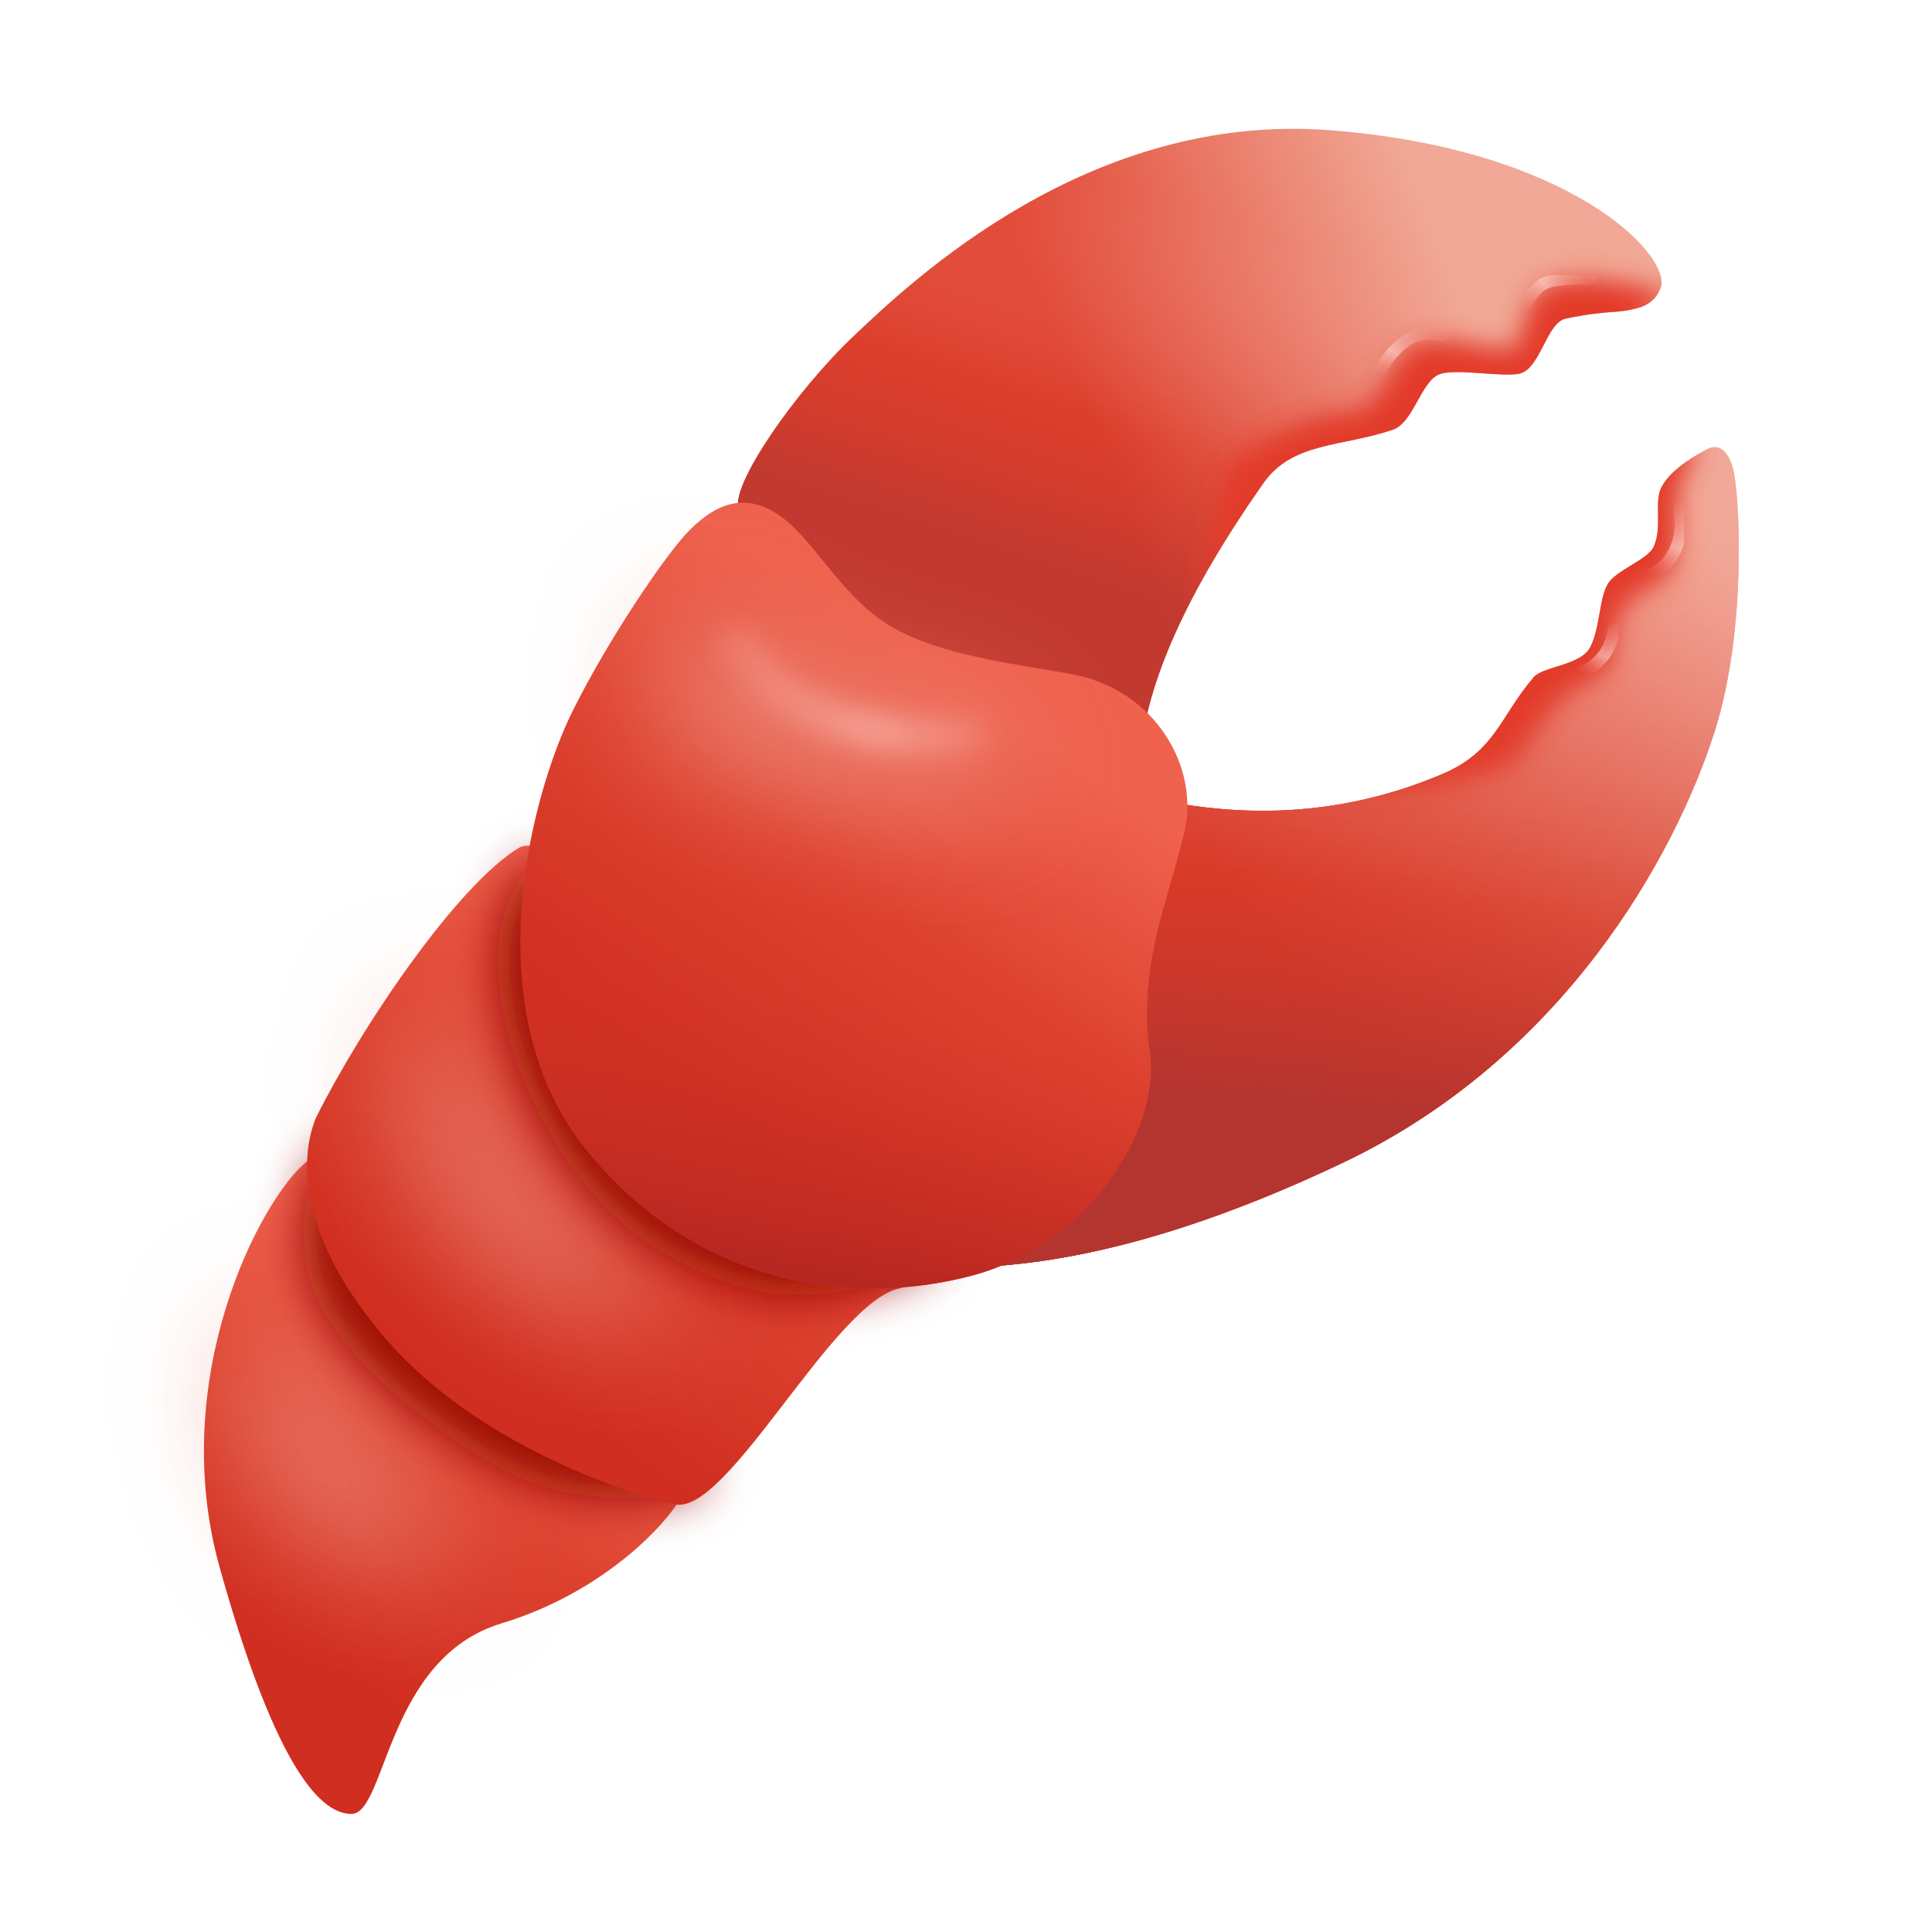
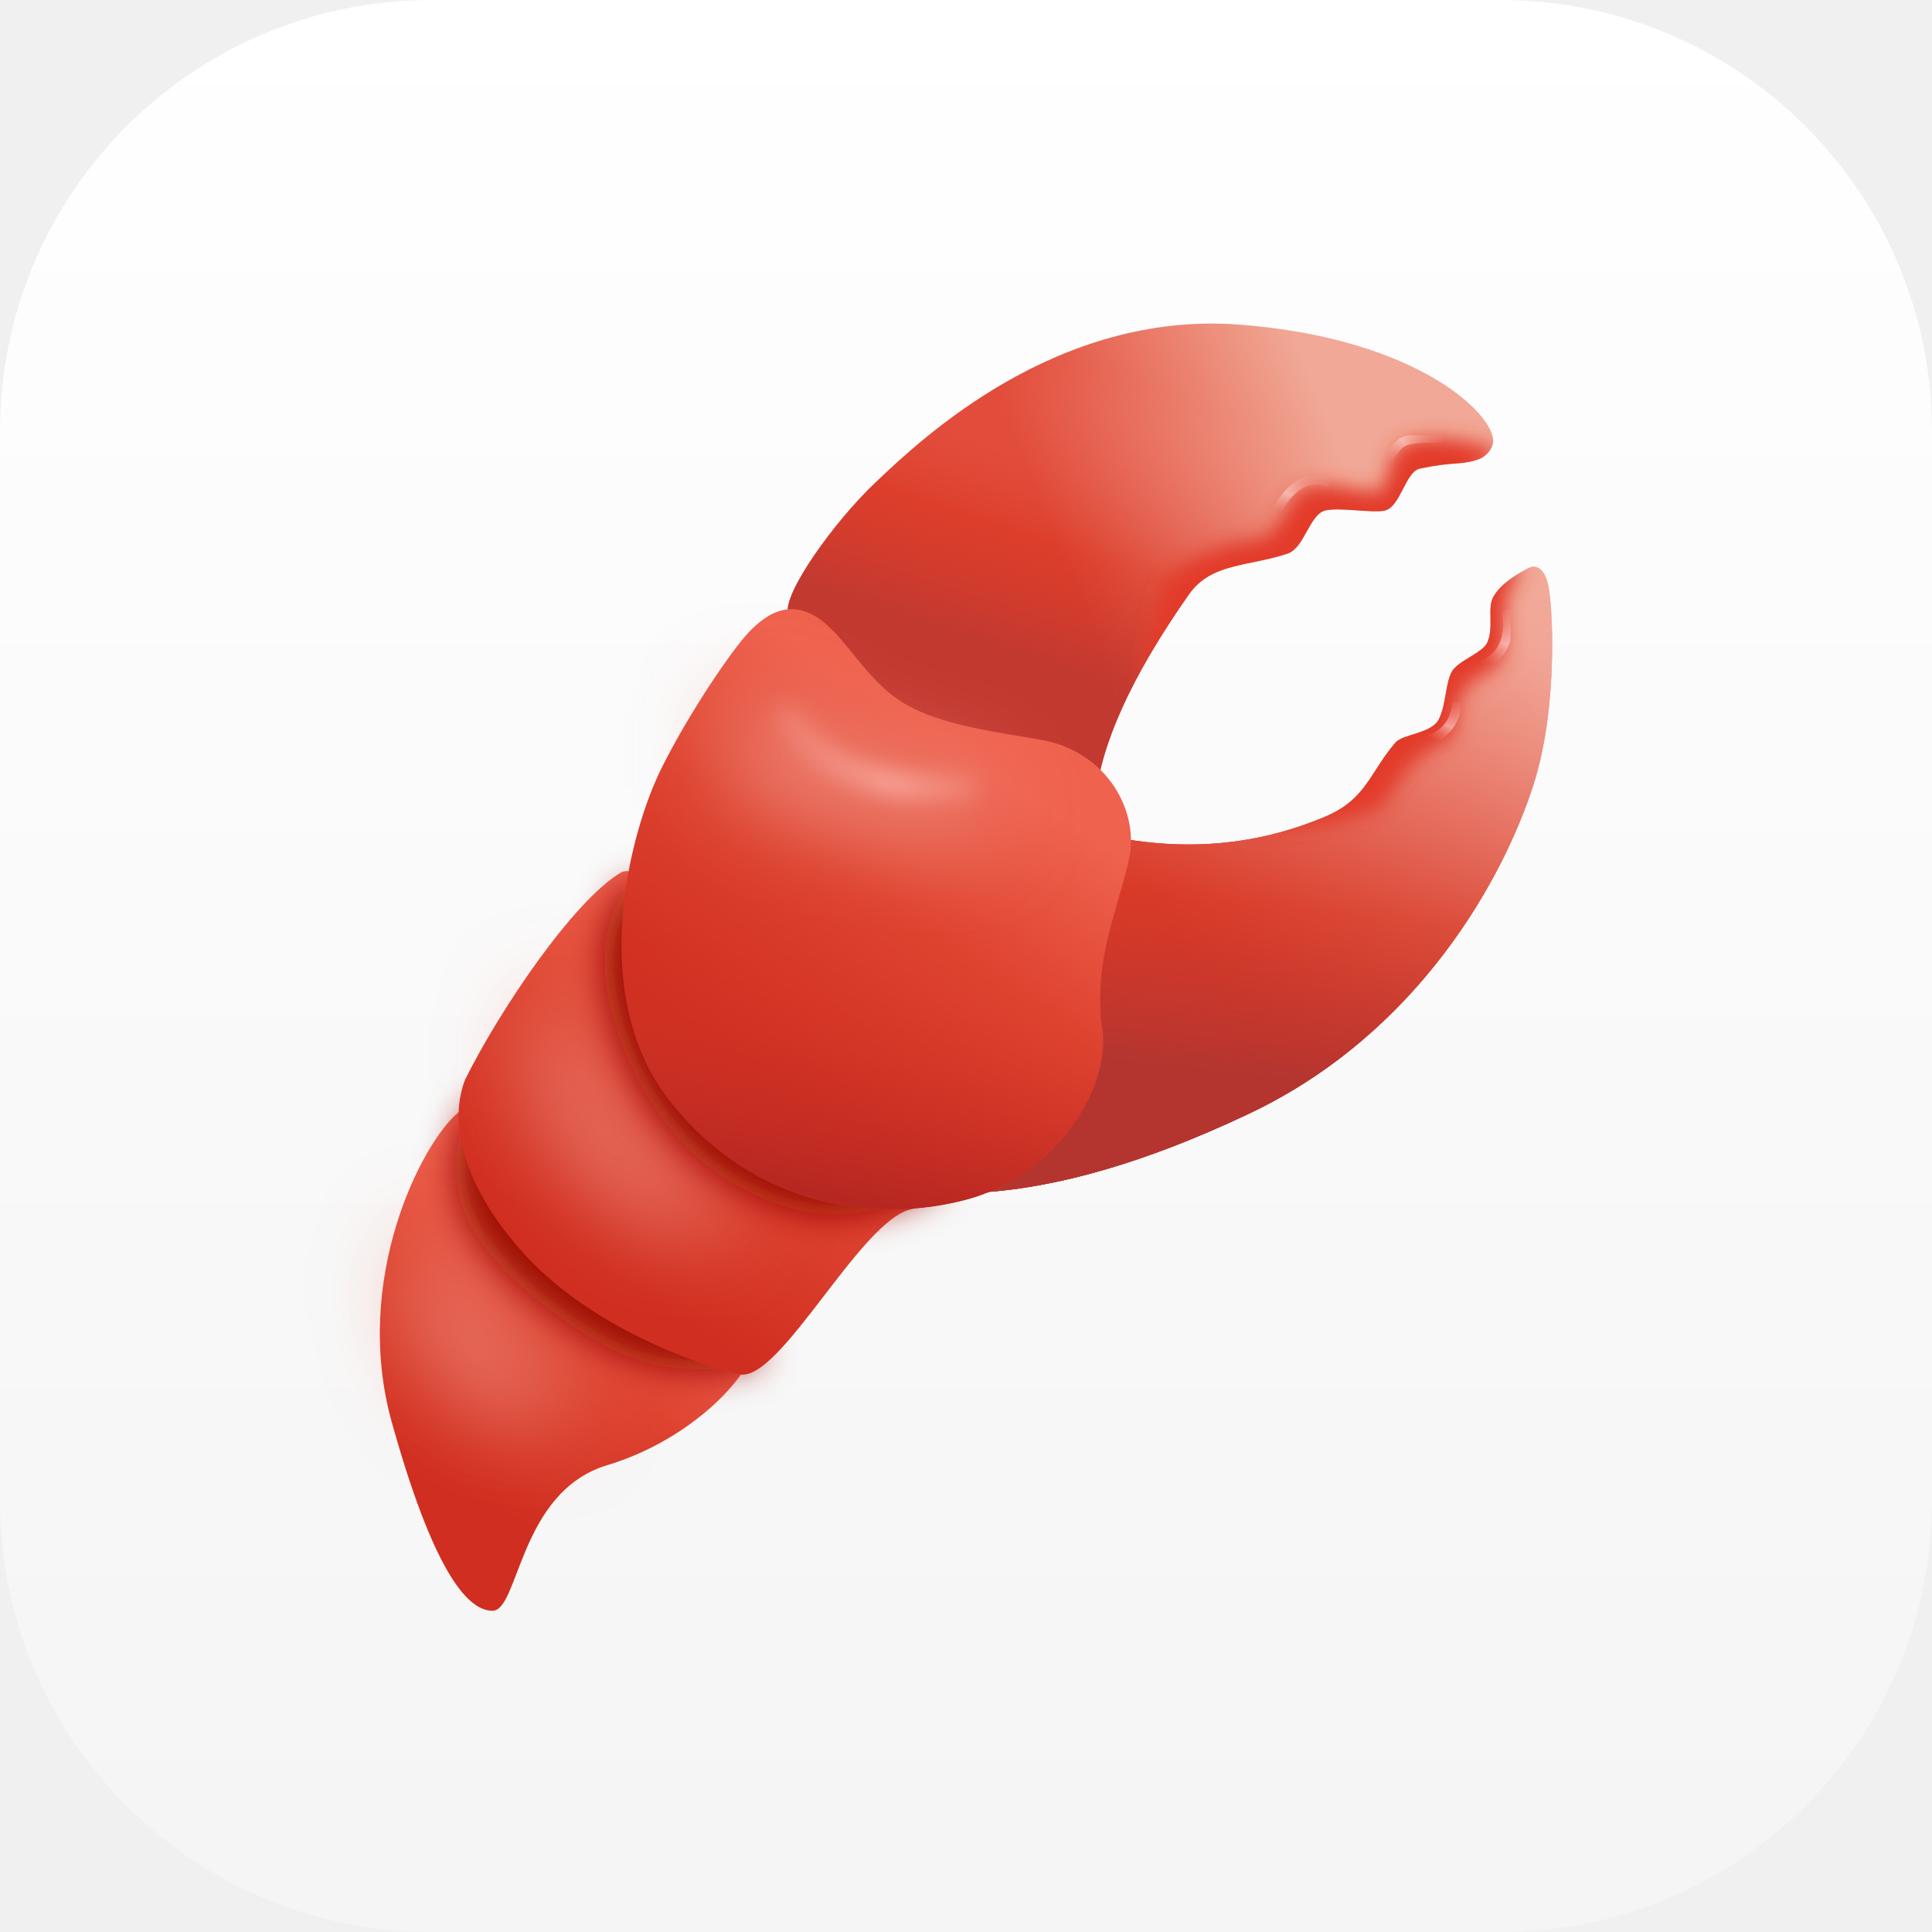
- <svg xmlns="http://www.w3.org/2000/svg" xmlns:xlink="http://www.w3.org/1999/xlink" width="180px" height="180px" viewBox="0 0 180 180" version="1.1">
+ <svg xmlns="http://www.w3.org/2000/svg" xmlns:xlink="http://www.w3.org/1999/xlink" width="824px" height="824px" viewBox="0 0 824 824" version="1.1">
  <defs>
-     <linearGradient x1="80.442%" y1="34.453%" x2="37.835%" y2="45.887%" id="linearGradient-1">
+     <linearGradient x1="50%" y1="0%" x2="50%" y2="100%" id="linearGradient-1">
+       <stop stop-color="#000000" stop-opacity="0" offset="0%" />
+       <stop stop-color="#000000" stop-opacity="0.1" offset="100%" />
+     </linearGradient>
+     <linearGradient x1="80.442%" y1="34.45%" x2="37.835%" y2="45.886%" id="linearGradient-2">
      <stop stop-color="#F1A896" offset="0%" />
      <stop stop-color="#E14330" offset="100%" />
    </linearGradient>
-     <linearGradient x1="50%" y1="12.587%" x2="24.845%" y2="65.017%" id="linearGradient-2">
+     <linearGradient x1="50%" y1="12.581%" x2="24.845%" y2="65.02%" id="linearGradient-3">
      <stop stop-color="#FFC4C4" stop-opacity="0" offset="0%" />
      <stop stop-color="#D43423" stop-opacity="0.333" offset="61.085%" />
      <stop stop-color="#B43530" stop-opacity="0.698" offset="100%" />
    </linearGradient>
-     <path d="M85.991,14.765 C86.928,11.726 77.484,1.823 55.086,0.127 C32.688,-1.569 16.188,14.197 10.803,19.293 C5.419,24.39 -0.629,33.091 0.053,35.348 C0.507,36.853 6.253,42.299 17.289,51.685 L28.153,51.685 L37.47,58.568 C38.033,51.634 41.854,43.124 48.935,33.037 C51.663,29.151 56.176,29.664 61.001,28.045 C62.993,27.377 63.659,23.357 65.487,22.824 C67.101,22.353 71.166,23.135 72.777,22.824 C74.758,22.44 75.317,18.068 77.126,17.688 C81.278,16.817 81.723,17.296 83.941,16.671 C85.319,16.283 85.837,15.264 85.991,14.765 Z" id="path-3" />
-     <path d="M85.991,14.765 C86.928,11.726 77.484,1.823 55.086,0.127 C32.688,-1.569 16.188,14.197 10.803,19.293 C5.419,24.39 -0.629,33.091 0.053,35.348 C0.507,36.853 6.253,42.299 17.289,51.685 L28.153,51.685 L37.47,58.568 C38.033,51.634 41.854,43.124 48.935,33.037 C51.663,29.151 56.176,29.664 61.001,28.045 C62.993,27.377 63.659,23.357 65.487,22.824 C67.101,22.353 71.166,23.135 72.777,22.824 C74.758,22.44 75.317,18.068 77.126,17.688 C81.278,16.817 81.723,17.296 83.941,16.671 C85.319,16.283 85.837,15.264 85.991,14.765 Z" id="path-4" />
-     <filter x="-7.8%" y="-10.8%" width="115.5%" height="121.7%" filterUnits="objectBoundingBox" id="filter-6">
-       <feGaussianBlur stdDeviation="1.139" in="SourceGraphic" />
+     <path d="M300.668,51.63 C303.943,41.003 270.922,6.376 192.609,0.444 C114.295,-5.487 56.601,49.643 37.774,67.465 C18.948,85.287 -2.199,115.712 0.185,123.606 C1.774,128.869 21.862,147.912 60.45,180.733 L98.438,180.733 L131.015,204.803 C132.981,180.556 146.343,150.796 171.101,115.523 C180.638,101.935 196.421,103.73 213.289,98.07 C220.254,95.733 222.583,81.674 228.975,79.81 C234.618,78.165 248.832,80.9 254.464,79.81 C261.392,78.468 263.345,63.18 269.672,61.852 C284.189,58.806 285.743,60.48 293.499,58.296 C298.318,56.939 300.13,53.375 300.668,51.63 Z" id="path-4" />
+     <path d="M300.668,51.63 C303.943,41.003 270.922,6.376 192.609,0.444 C114.295,-5.487 56.601,49.643 37.774,67.465 C18.948,85.287 -2.199,115.712 0.185,123.606 C1.774,128.869 21.862,147.912 60.45,180.733 L98.438,180.733 L131.015,204.803 C132.981,180.556 146.343,150.796 171.101,115.523 C180.638,101.935 196.421,103.73 213.289,98.07 C220.254,95.733 222.583,81.674 228.975,79.81 C234.618,78.165 248.832,80.9 254.464,79.81 C261.392,78.468 263.345,63.18 269.672,61.852 C284.189,58.806 285.743,60.48 293.499,58.296 C298.318,56.939 300.13,53.375 300.668,51.63 Z" id="path-5" />
+     <filter x="-7.8%" y="-10.8%" width="115.5%" height="121.7%" filterUnits="objectBoundingBox" id="filter-7">
+       <feGaussianBlur stdDeviation="3.982" in="SourceGraphic" />
    </filter>
-     <linearGradient x1="2.04682279e-13%" y1="67.705%" x2="109.293%" y2="38.152%" id="linearGradient-7">
+     <linearGradient x1="2.04682279e-13%" y1="67.709%" x2="109.293%" y2="38.15%" id="linearGradient-8">
      <stop stop-color="#F7A49B" stop-opacity="0" offset="0%" />
      <stop stop-color="#FFDEDA" stop-opacity="0.566" offset="40.947%" />
      <stop stop-color="#F7A49B" stop-opacity="0.101" offset="100%" />
    </linearGradient>
-     <linearGradient x1="50%" y1="88.229%" x2="100%" y2="0.72%" id="linearGradient-8">
+     <linearGradient x1="50%" y1="88.236%" x2="100%" y2="0.711%" id="linearGradient-9">
      <stop stop-color="#F7A49B" stop-opacity="0" offset="0%" />
      <stop stop-color="#FFDEDA" stop-opacity="0.566" offset="40.947%" />
      <stop stop-color="#F7A49B" stop-opacity="0.101" offset="100%" />
    </linearGradient>
-     <linearGradient x1="107.367%" y1="25.14%" x2="50%" y2="72.314%" id="linearGradient-9">
+     <linearGradient x1="107.356%" y1="25.14%" x2="50%" y2="72.314%" id="linearGradient-10">
      <stop stop-color="#F1A896" offset="0%" />
      <stop stop-color="#E14330" offset="100%" />
    </linearGradient>
-     <linearGradient x1="69.37%" y1="-8.838%" x2="59.74%" y2="82.171%" id="linearGradient-10">
+     <linearGradient x1="69.367%" y1="-8.838%" x2="59.738%" y2="82.171%" id="linearGradient-11">
      <stop stop-color="#FFC4C4" stop-opacity="0" offset="0%" />
      <stop stop-color="#D43423" stop-opacity="0.607" offset="70.364%" />
      <stop stop-color="#B43530" offset="100%" />
    </linearGradient>
-     <path d="M70.125,0.213 C69.459,0.594 66.89,1.886 65.924,3.714 C65.187,5.109 66.046,7.376 65.196,9.273 C64.647,10.498 61.586,11.491 60.883,12.8 C60.086,14.286 60.2,16.809 59.308,18.593 C58.415,20.377 54.915,20.377 53.991,21.463 C50.844,25.163 50.445,28.366 45.466,30.472 C35.666,34.617 25.184,34.975 14.02,31.546 L10.007,48.502 L14.02,57.539 L0,76.422 C10.381,76.455 22.444,73.208 36.188,66.682 C56.804,56.892 67.18,38.037 70.859,26.512 C73.931,16.889 73.18,4.182 72.578,1.99 C71.975,-0.201 70.849,-0.201 70.125,0.213 Z" id="path-11" />
-     <path d="M70.125,0.213 C69.459,0.594 66.89,1.886 65.924,3.714 C65.187,5.109 66.046,7.376 65.196,9.273 C64.647,10.498 61.586,11.491 60.883,12.8 C60.086,14.286 60.2,16.809 59.308,18.593 C58.415,20.377 54.915,20.377 53.991,21.463 C50.844,25.163 50.445,28.366 45.466,30.472 C35.666,34.617 25.184,34.975 14.02,31.546 L10.007,48.502 L14.02,57.539 L0,76.422 C10.381,76.455 22.444,73.208 36.188,66.682 C56.804,56.892 67.18,38.037 70.859,26.512 C73.931,16.889 73.18,4.182 72.578,1.99 C71.975,-0.201 70.849,-0.201 70.125,0.213 Z" id="path-12" />
-     <filter x="-10.8%" y="-10.6%" width="121.7%" height="121.1%" filterUnits="objectBoundingBox" id="filter-14">
-       <feGaussianBlur stdDeviation="1.139" in="SourceGraphic" />
+     <path d="M245.192,0.745 C242.864,2.076 233.88,6.595 230.504,12.989 C227.928,17.867 230.93,25.793 227.957,32.428 C226.039,36.709 215.335,40.18 212.878,44.759 C210.091,49.956 210.491,58.777 207.37,65.017 C204.249,71.256 192.009,71.256 188.78,75.053 C177.778,87.99 176.383,99.191 158.972,106.556 C124.707,121.05 88.057,122.302 49.02,110.311 L34.989,169.601 L49.02,201.203 L0,267.233 C36.297,267.348 78.474,255.995 126.531,233.173 C198.617,198.941 234.894,133.009 247.758,92.707 C258.5,59.057 255.875,14.624 253.768,6.96 C251.661,-0.704 247.723,-0.704 245.192,0.745 Z" id="path-12" />
+     <path d="M245.192,0.745 C242.864,2.076 233.88,6.595 230.504,12.989 C227.928,17.867 230.93,25.793 227.957,32.428 C226.039,36.709 215.335,40.18 212.878,44.759 C210.091,49.956 210.491,58.777 207.37,65.017 C204.249,71.256 192.009,71.256 188.78,75.053 C177.778,87.99 176.383,99.191 158.972,106.556 C124.707,121.05 88.057,122.302 49.02,110.311 L34.989,169.601 L49.02,201.203 L0,267.233 C36.297,267.348 78.474,255.995 126.531,233.173 C198.617,198.941 234.894,133.009 247.758,92.707 C258.5,59.057 255.875,14.624 253.768,6.96 C251.661,-0.704 247.723,-0.704 245.192,0.745 Z" id="path-13" />
+     <filter x="-10.8%" y="-10.6%" width="121.7%" height="121.1%" filterUnits="objectBoundingBox" id="filter-15">
+       <feGaussianBlur stdDeviation="3.982" in="SourceGraphic" />
    </filter>
-     <linearGradient x1="50%" y1="100%" x2="63.169%" y2="-14.453%" id="linearGradient-15">
+     <linearGradient x1="50%" y1="100%" x2="63.166%" y2="-14.453%" id="linearGradient-16">
      <stop stop-color="#F7A49B" stop-opacity="0" offset="0%" />
      <stop stop-color="#FFDEDA" stop-opacity="0.566" offset="40.947%" />
      <stop stop-color="#F7A49B" stop-opacity="0.101" offset="100%" />
    </linearGradient>
-     <linearGradient x1="50%" y1="100%" x2="91.936%" y2="-14.453%" id="linearGradient-16">
+     <linearGradient x1="50%" y1="100%" x2="91.928%" y2="-14.453%" id="linearGradient-17">
      <stop stop-color="#F7A49B" stop-opacity="0" offset="0%" />
      <stop stop-color="#FFDEDA" stop-opacity="0.566" offset="40.947%" />
      <stop stop-color="#F7A49B" stop-opacity="0.101" offset="100%" />
    </linearGradient>
-     <linearGradient x1="69.424%" y1="28.85%" x2="45.219%" y2="85.895%" id="linearGradient-17">
+     <linearGradient x1="69.421%" y1="28.85%" x2="45.22%" y2="85.895%" id="linearGradient-18">
      <stop stop-color="#EF624E" offset="0%" />
      <stop stop-color="#DE4330" offset="44.862%" />
      <stop stop-color="#D02E20" offset="100%" />
    </linearGradient>
-     <filter x="-91.1%" y="-80.8%" width="282.2%" height="261.5%" filterUnits="objectBoundingBox" id="filter-18">
-       <feGaussianBlur stdDeviation="5.694" in="SourceGraphic" />
+     <filter x="-91.1%" y="-80.8%" width="282.2%" height="261.5%" filterUnits="objectBoundingBox" id="filter-19">
+       <feGaussianBlur stdDeviation="19.911" in="SourceGraphic" />
    </filter>
-     <filter x="-18.4%" y="-20.6%" width="136.7%" height="141.1%" filterUnits="objectBoundingBox" id="filter-19">
-       <feGaussianBlur stdDeviation="2.278" in="SourceGraphic" />
+     <filter x="-18.4%" y="-20.6%" width="136.7%" height="141.1%" filterUnits="objectBoundingBox" id="filter-20">
+       <feGaussianBlur stdDeviation="7.964" in="SourceGraphic" />
    </filter>
-     <linearGradient x1="79.529%" y1="28.85%" x2="42.732%" y2="85.895%" id="linearGradient-20">
+     <linearGradient x1="79.524%" y1="28.85%" x2="42.734%" y2="85.895%" id="linearGradient-21">
      <stop stop-color="#EF624E" offset="0%" />
      <stop stop-color="#DE4330" offset="44.862%" />
      <stop stop-color="#D02E20" offset="100%" />
    </linearGradient>
-     <filter x="-71.1%" y="-62.4%" width="242.1%" height="224.7%" filterUnits="objectBoundingBox" id="filter-21">
-       <feGaussianBlur stdDeviation="5.694" in="SourceGraphic" />
+     <filter x="-71.1%" y="-62.4%" width="242.1%" height="224.7%" filterUnits="objectBoundingBox" id="filter-22">
+       <feGaussianBlur stdDeviation="19.911" in="SourceGraphic" />
    </filter>
-     <filter x="-16.7%" y="-16.8%" width="133.5%" height="133.6%" filterUnits="objectBoundingBox" id="filter-22">
-       <feGaussianBlur stdDeviation="2.278" in="SourceGraphic" />
+     <filter x="-16.7%" y="-16.8%" width="133.5%" height="133.6%" filterUnits="objectBoundingBox" id="filter-23">
+       <feGaussianBlur stdDeviation="7.964" in="SourceGraphic" />
    </filter>
-     <linearGradient x1="75.627%" y1="28.85%" x2="43.693%" y2="85.895%" id="linearGradient-23">
+     <linearGradient x1="75.623%" y1="28.85%" x2="43.694%" y2="85.895%" id="linearGradient-24">
      <stop stop-color="#EF624E" offset="0%" />
      <stop stop-color="#DE4330" offset="44.862%" />
      <stop stop-color="#D02E20" offset="100%" />
    </linearGradient>
-     <linearGradient x1="47.104%" y1="62.801%" x2="41.324%" y2="97.256%" id="linearGradient-24">
+     <linearGradient x1="47.104%" y1="62.801%" x2="41.326%" y2="97.256%" id="linearGradient-25">
      <stop stop-color="#D83A2A" stop-opacity="0" offset="0%" />
      <stop stop-color="#B72721" offset="100%" />
    </linearGradient>
-     <path d="M25.881,0.963 C29.32,3.1 31.815,8.658 36.524,11.478 C41.233,14.297 48.427,15.042 53.446,15.974 C61.31,17.434 65.375,24.719 63.937,30.712 C62.254,37.724 59.902,42.435 60.594,50.368 C62.254,57.989 55.115,69.124 44.099,72.026 C33.083,74.928 18.352,73.025 8.067,60.101 C-2.219,47.177 3.033,27.228 7.013,19.28 C10.374,12.568 15.566,4.934 17.643,2.771 C19.72,0.609 22.442,-1.173 25.881,0.963 Z" id="path-25" />
-     <filter x="-52.7%" y="-107.1%" width="205.4%" height="314.3%" filterUnits="objectBoundingBox" id="filter-26">
-       <feGaussianBlur stdDeviation="5.694" in="SourceGraphic" />
+     <path d="M90.493,3.368 C102.517,10.838 111.242,30.276 127.707,40.135 C144.172,49.995 169.326,52.6 186.873,55.859 C214.37,60.964 228.582,86.437 223.555,107.393 C217.673,131.915 209.446,148.389 211.868,176.129 C217.673,202.777 192.711,241.714 154.193,251.862 C115.674,262.01 64.167,255.357 28.205,210.164 C-7.757,164.97 10.605,95.213 24.52,67.418 C36.272,43.947 54.425,17.252 61.688,9.691 C68.95,2.129 78.468,-4.103 90.493,3.368 Z" id="path-26" />
+     <filter x="-52.7%" y="-107.1%" width="205.4%" height="314.3%" filterUnits="objectBoundingBox" id="filter-27">
+       <feGaussianBlur stdDeviation="19.911" in="SourceGraphic" />
    </filter>
-     <linearGradient x1="100%" y1="43.091%" x2="-2.70570283e-13%" y2="57.344%" id="linearGradient-27">
+     <linearGradient x1="100%" y1="43.089%" x2="-2.70570283e-13%" y2="57.345%" id="linearGradient-28">
      <stop stop-color="#F7A49B" stop-opacity="0.252" offset="0%" />
      <stop stop-color="#FFC0B9" stop-opacity="0.566" offset="47.864%" />
      <stop stop-color="#F7A49B" stop-opacity="0.235" offset="100%" />
    </linearGradient>
-     <filter x="-23.7%" y="-61.9%" width="147.4%" height="223.8%" filterUnits="objectBoundingBox" id="filter-28">
-       <feGaussianBlur stdDeviation="1.139" in="SourceGraphic" />
+     <filter x="-23.7%" y="-61.9%" width="147.4%" height="223.8%" filterUnits="objectBoundingBox" id="filter-29">
+       <feGaussianBlur stdDeviation="3.982" in="SourceGraphic" />
    </filter>
  </defs>
-   <g id="虾钳" stroke="none" stroke-width="1" fill="none" fill-rule="evenodd">
-     <rect fill="#FFFFFF" x="0" y="0" width="180" height="180" />
-     <g id="编组-2备份-2" transform="translate(19, 12)">
-       <g id="路径-22" transform="translate(49.7483, 0)">
-         <g id="左钳" fill-rule="nonzero">
-           <use fill="url(#linearGradient-1)" xlink:href="#path-3" />
-           <use fill="url(#linearGradient-2)" xlink:href="#path-3" />
+   <g id="页面-1" stroke="none" stroke-width="1" fill="none" fill-rule="evenodd">
+     <g id="GeeClaw">
+       <g id="编组" fill-rule="nonzero">
+         <rect id="矩形" fill="#FFFFFF" x="0" y="0" width="824" height="824" rx="184" />
+         <rect id="矩形" fill-opacity="0.41" fill="url(#linearGradient-1)" x="0" y="0" width="824" height="824" rx="184" />
+       </g>
+       <g id="编组-2备份-2" transform="translate(162, 138)">
+         <g id="路径-22" transform="translate(173.9452, 0)">
+           <g id="左钳" fill-rule="nonzero">
+             <use fill="url(#linearGradient-2)" xlink:href="#path-4" />
+             <use fill="url(#linearGradient-3)" xlink:href="#path-4" />
+           </g>
+           <mask id="mask-6" fill="white">
+             <use xlink:href="#path-5" />
+           </mask>
+           <g id="左钳" fill-rule="nonzero" />
+           <path d="M304.412,54.222 C287.012,48.798 274.075,47.442 265.601,50.153 C252.89,54.22 257.61,71.673 251.192,71.673 C244.774,71.673 223.528,65.458 217.769,71.673 C212.01,77.888 208.129,92.477 198.22,92.477 C188.311,92.477 161.948,103.903 158.87,112.857 C156.818,118.825 154.01,134.192 150.444,158.956 L215.316,104.046 L273.815,80.447 L304.412,54.222 Z" fill="#E33A2B" filter="url(#filter-7)" mask="url(#mask-6)" />
+           <path d="M277.597,48.798 C269.898,48.64 264.876,49.179 262.529,50.415 C259.001,52.275 256.72,57.08 254.635,59.949" id="路径-25" stroke="url(#linearGradient-8)" stroke-width="3.982" stroke-linecap="round" mask="url(#mask-6)" />
+           <path d="M229.55,67.316 C224.46,65.804 219.795,66.92 215.554,70.662 C211.314,74.405 208.19,79.883 206.183,87.097" id="路径-26" stroke="url(#linearGradient-9)" stroke-width="3.982" stroke-linecap="round" mask="url(#mask-6)" />
        </g>
-         <mask id="mask-5" fill="white">
-           <use xlink:href="#path-4" />
-         </mask>
-         <g id="左钳" fill-rule="nonzero" />
-         <path d="M87.062,15.506 C82.085,13.955 78.385,13.567 75.962,14.343 C72.327,15.506 73.676,20.497 71.841,20.497 C70.005,20.497 63.929,18.719 62.282,20.497 C60.635,22.274 59.525,26.446 56.691,26.446 C53.857,26.446 46.317,29.714 45.437,32.274 C44.85,33.981 44.047,38.375 43.027,45.457 L61.58,29.755 L78.311,23.006 L87.062,15.506 Z" fill="#E33A2B" filter="url(#filter-6)" mask="url(#mask-5)" />
-         <path d="M79.393,13.955 C77.191,13.91 75.754,14.064 75.083,14.418 C74.074,14.949 73.422,16.323 72.826,17.144" id="路径-25" stroke="url(#linearGradient-7)" stroke-width="1.139" stroke-linecap="round" mask="url(#mask-5)" />
-         <path d="M65.651,19.251 C64.196,18.818 62.861,19.137 61.649,20.208 C60.436,21.278 59.542,22.845 58.968,24.908" id="路径-26" stroke="url(#linearGradient-8)" stroke-width="1.139" stroke-linecap="round" mask="url(#mask-5)" />
-       </g>
-       <g id="路径-21" transform="translate(69.8785, 29.664)">
-         <g id="右钳" fill-rule="nonzero">
-           <use fill="url(#linearGradient-9)" xlink:href="#path-11" />
-           <use fill="url(#linearGradient-10)" xlink:href="#path-11" />
+         <g id="路径-21" transform="translate(244.3304, 103.7295)">
+           <g id="右钳" fill-rule="nonzero">
+             <use fill="url(#linearGradient-10)" xlink:href="#path-12" />
+             <use fill="url(#linearGradient-11)" xlink:href="#path-12" />
+           </g>
+           <mask id="mask-14" fill="white">
+             <use xlink:href="#path-13" />
+           </mask>
+           <g id="蒙版" fill-rule="nonzero">
+             <use fill="url(#linearGradient-10)" xlink:href="#path-13" />
+             <use fill="url(#linearGradient-11)" xlink:href="#path-13" />
+           </g>
+           <path d="M243.383,4.4408921e-16 C238.325,6.654 235.796,12.681 235.796,18.08 C235.796,26.179 237.698,41.128 228.066,45.195 C218.433,49.262 214.828,55.73 214.828,65.017 C214.828,74.303 209.205,74.574 201.647,79.493 C194.09,84.413 187.518,95.985 183.855,101.074 C180.193,106.162 154.244,111.781 136.553,111.781 C124.758,111.781 142.563,86.916 189.968,37.186 L230.504,-1.328 L243.383,4.4408921e-16 Z" fill="#E33A2B" filter="url(#filter-15)" mask="url(#mask-14)" />
+           <path d="M236.51,20.206 C237.832,31.268 234.129,38.653 225.402,42.361" id="路径-23" stroke="url(#linearGradient-16)" stroke-width="3.982" stroke-linecap="round" mask="url(#mask-14)" />
+           <path d="M214.992,59.205 C213.899,67.214 209.153,72.396 200.755,74.753" id="路径-24" stroke="url(#linearGradient-17)" stroke-width="3.982" stroke-linecap="round" mask="url(#mask-14)" />
        </g>
-         <mask id="mask-13" fill="white">
-           <use xlink:href="#path-12" />
-         </mask>
-         <g id="蒙版" fill-rule="nonzero">
-           <use fill="url(#linearGradient-9)" xlink:href="#path-12" />
-           <use fill="url(#linearGradient-10)" xlink:href="#path-12" />
+         <g id="编组-5" transform="translate(0, 335.2753)">
+           <path d="M33.603,1.059 C17.93,13.882 -11.978,72.249 5.12,133.4 C22.218,194.55 36.659,213.725 48.035,213.725 C59.41,213.725 59.38,162.968 96.946,151.637 C134.512,140.306 157.935,112.253 157.935,104.078 C157.935,95.902 49.277,-11.763 33.603,1.059 Z" id="3节" fill="url(#linearGradient-18)" />
+           <path d="M26.316,56.619 C39.161,60.514 32.25,79.934 49.105,95.135 C65.961,110.335 73.564,113.64 78.967,119.462 C84.37,125.284 75.99,133.246 57.903,129.037 C39.817,124.829 30.829,116.695 21.086,98.551 C11.343,80.408 13.47,52.724 26.316,56.619 Z" id="路径-18" fill="#ED8C7D" filter="url(#filter-19)" />
        </g>
-         <path d="M69.607,5.55111512e-17 C68.161,1.903 67.438,3.626 67.438,5.17 C67.438,7.486 67.982,11.762 65.227,12.925 C62.472,14.088 61.441,15.937 61.441,18.593 C61.441,21.249 59.833,21.326 57.671,22.733 C55.51,24.14 53.63,27.449 52.583,28.904 C51.535,30.36 44.114,31.967 39.054,31.967 C35.681,31.967 40.773,24.856 54.331,10.634 L65.924,-0.38 L69.607,5.55111512e-17 Z" fill="#E33A2B" filter="url(#filter-14)" mask="url(#mask-13)" />
-         <path d="M67.642,5.778 C68.02,8.942 66.961,11.054 64.465,12.114" id="路径-23" stroke="url(#linearGradient-15)" stroke-width="1.139" stroke-linecap="round" mask="url(#mask-13)" />
-         <path d="M61.488,16.931 C61.175,19.221 59.818,20.703 57.416,21.377" id="路径-24" stroke="url(#linearGradient-16)" stroke-width="1.139" stroke-linecap="round" mask="url(#mask-13)" />
-       </g>
-       <g id="编组-5" transform="translate(0, 95.8802)">
-         <path d="M9.61,0.303 C5.128,3.97 -3.426,20.661 1.464,38.149 C6.354,55.636 10.485,61.12 13.738,61.12 C16.991,61.12 16.983,46.605 27.727,43.364 C38.47,40.124 45.169,32.102 45.169,29.764 C45.169,27.426 14.093,-3.364 9.61,0.303 Z" id="3节" fill="url(#linearGradient-17)" />
-         <path d="M7.526,16.192 C11.2,17.306 9.223,22.859 14.044,27.206 C18.865,31.553 21.039,32.498 22.585,34.163 C24.13,35.828 21.733,38.105 16.56,36.901 C11.388,35.698 8.817,33.372 6.031,28.183 C3.244,22.995 3.852,15.078 7.526,16.192 Z" id="路径-18" fill="#ED8C7D" filter="url(#filter-18)" />
-       </g>
-       <g id="编组-4" transform="translate(9.3013, 66.7896)">
-         <path d="M3.64,27.542 C0.506,30.178 -0.604,34.096 0.309,39.296 C1.679,47.097 13.163,55.349 19.003,58.335 C24.842,61.321 32.716,61.321 36.805,59.651 C39.53,58.537 28.475,47.834 3.64,27.542 Z" id="阴影备份" fill="#9A0E02" filter="url(#filter-19)" />
-         <path d="M20.043,0.201 C14.249,3.699 5.315,16.948 1.131,25.361 C-0.46,29.228 -0.46,36.687 7.826,46.159 C16.112,55.631 29.593,60.229 34.536,61.363 C39.479,62.497 49.381,42.441 55.554,41.234 C61.727,40.027 25.837,-3.297 20.043,0.201 Z" id="2节" fill="url(#linearGradient-20)" />
-         <path d="M13.283,16.308 C17.167,17.648 14.946,25.215 20.043,30.443 C25.139,35.672 32.122,39.844 33.756,41.846 C35.39,43.849 31.535,44.098 26.066,42.65 C20.598,41.203 15.027,36.684 12.081,30.443 C9.135,24.203 9.399,14.968 13.283,16.308 Z" id="路径-18" fill="#ED8C7D" filter="url(#filter-21)" />
-       </g>
-       <g id="编组-3" transform="translate(27.4009, 34.8344)">
-         <path d="M3.722,33.176 C0.445,36.329 -0.668,40.898 0.383,46.882 C1.959,55.858 7.878,65.374 14.992,69.61 C22.106,73.845 28.778,75.668 38.971,71.252 C45.766,68.307 34.016,55.615 3.722,33.176 Z" id="阴影" fill="#9A0E02" filter="url(#filter-22)" />
-         <g id="1节">
-           <use fill="url(#linearGradient-23)" xlink:href="#path-25" />
-           <use fill="url(#linearGradient-24)" xlink:href="#path-25" />
+         <g id="编组-4" transform="translate(32.522, 233.5509)">
+           <path d="M12.727,96.31 C1.769,105.526 -2.112,119.227 1.081,137.412 C5.871,164.69 46.025,193.544 66.442,203.986 C86.86,214.428 114.393,214.428 128.688,208.587 C138.218,204.693 99.564,167.267 12.727,96.31 Z" id="阴影备份" fill="#9A0E02" filter="url(#filter-20)" />
+           <path d="M70.08,0.703 C49.821,12.936 18.584,59.265 3.954,88.684 C-1.608,102.206 -1.608,128.286 27.364,161.409 C56.337,194.532 103.473,210.608 120.756,214.575 C138.039,218.542 172.662,148.41 194.246,144.188 C215.829,139.966 90.338,-11.53 70.08,0.703 Z" id="2节" fill="url(#linearGradient-21)" />
+           <path d="M46.445,57.027 C60.026,61.711 52.26,88.173 70.08,106.455 C87.9,124.737 112.315,139.327 118.027,146.329 C123.74,153.332 110.262,154.202 91.141,149.14 C72.02,144.079 52.543,128.277 42.243,106.455 C31.942,84.634 32.865,52.342 46.445,57.027 Z" id="路径-18" fill="#ED8C7D" filter="url(#filter-22)" />
        </g>
-         <path d="M16.088,14.804 C15.756,11.761 17.431,11 21.113,12.521 C26.636,14.804 31.459,19.134 38.161,19.539 C44.862,19.945 52.883,25.497 45.522,27.369 C38.161,29.241 16.088,22.761 16.088,21.15 C16.088,20.076 16.088,17.961 16.088,14.804 Z" id="路径-19" fill="#ED8C7D" filter="url(#filter-26)" />
-         <path d="M22.347,13.423 C26.417,19.528 33.618,22.257 43.952,21.61" id="路径-20" stroke="url(#linearGradient-27)" stroke-width="3.417" stroke-linecap="round" filter="url(#filter-28)" />
+         <g id="编组-3" transform="translate(95.8073, 121.8096)">
+           <path d="M13.012,116.012 C1.555,127.038 -2.336,143.013 1.339,163.938 C6.851,195.326 27.545,228.602 52.419,243.412 C77.294,258.223 100.623,264.598 136.262,249.153 C160.021,238.857 118.938,194.477 13.012,116.012 Z" id="阴影" fill="#9A0E02" filter="url(#filter-23)" />
+           <g id="1节">
+             <use fill="url(#linearGradient-24)" xlink:href="#path-26" />
+             <use fill="url(#linearGradient-25)" xlink:href="#path-26" />
+           </g>
+           <path d="M56.253,51.767 C55.091,41.125 60.947,38.464 73.822,43.785 C93.133,51.767 109.998,66.906 133.429,68.325 C156.86,69.744 184.905,89.158 159.167,95.703 C133.429,102.249 56.253,79.59 56.253,73.958 C56.253,70.203 56.253,62.806 56.253,51.767 Z" id="路径-19" fill="#ED8C7D" filter="url(#filter-27)" />
+           <path d="M78.138,46.937 C92.366,68.286 117.546,77.829 153.679,75.564" id="路径-20" stroke="url(#linearGradient-28)" stroke-width="11.946" stroke-linecap="round" filter="url(#filter-29)" />
+         </g>
      </g>
    </g>
  </g>
</svg>
